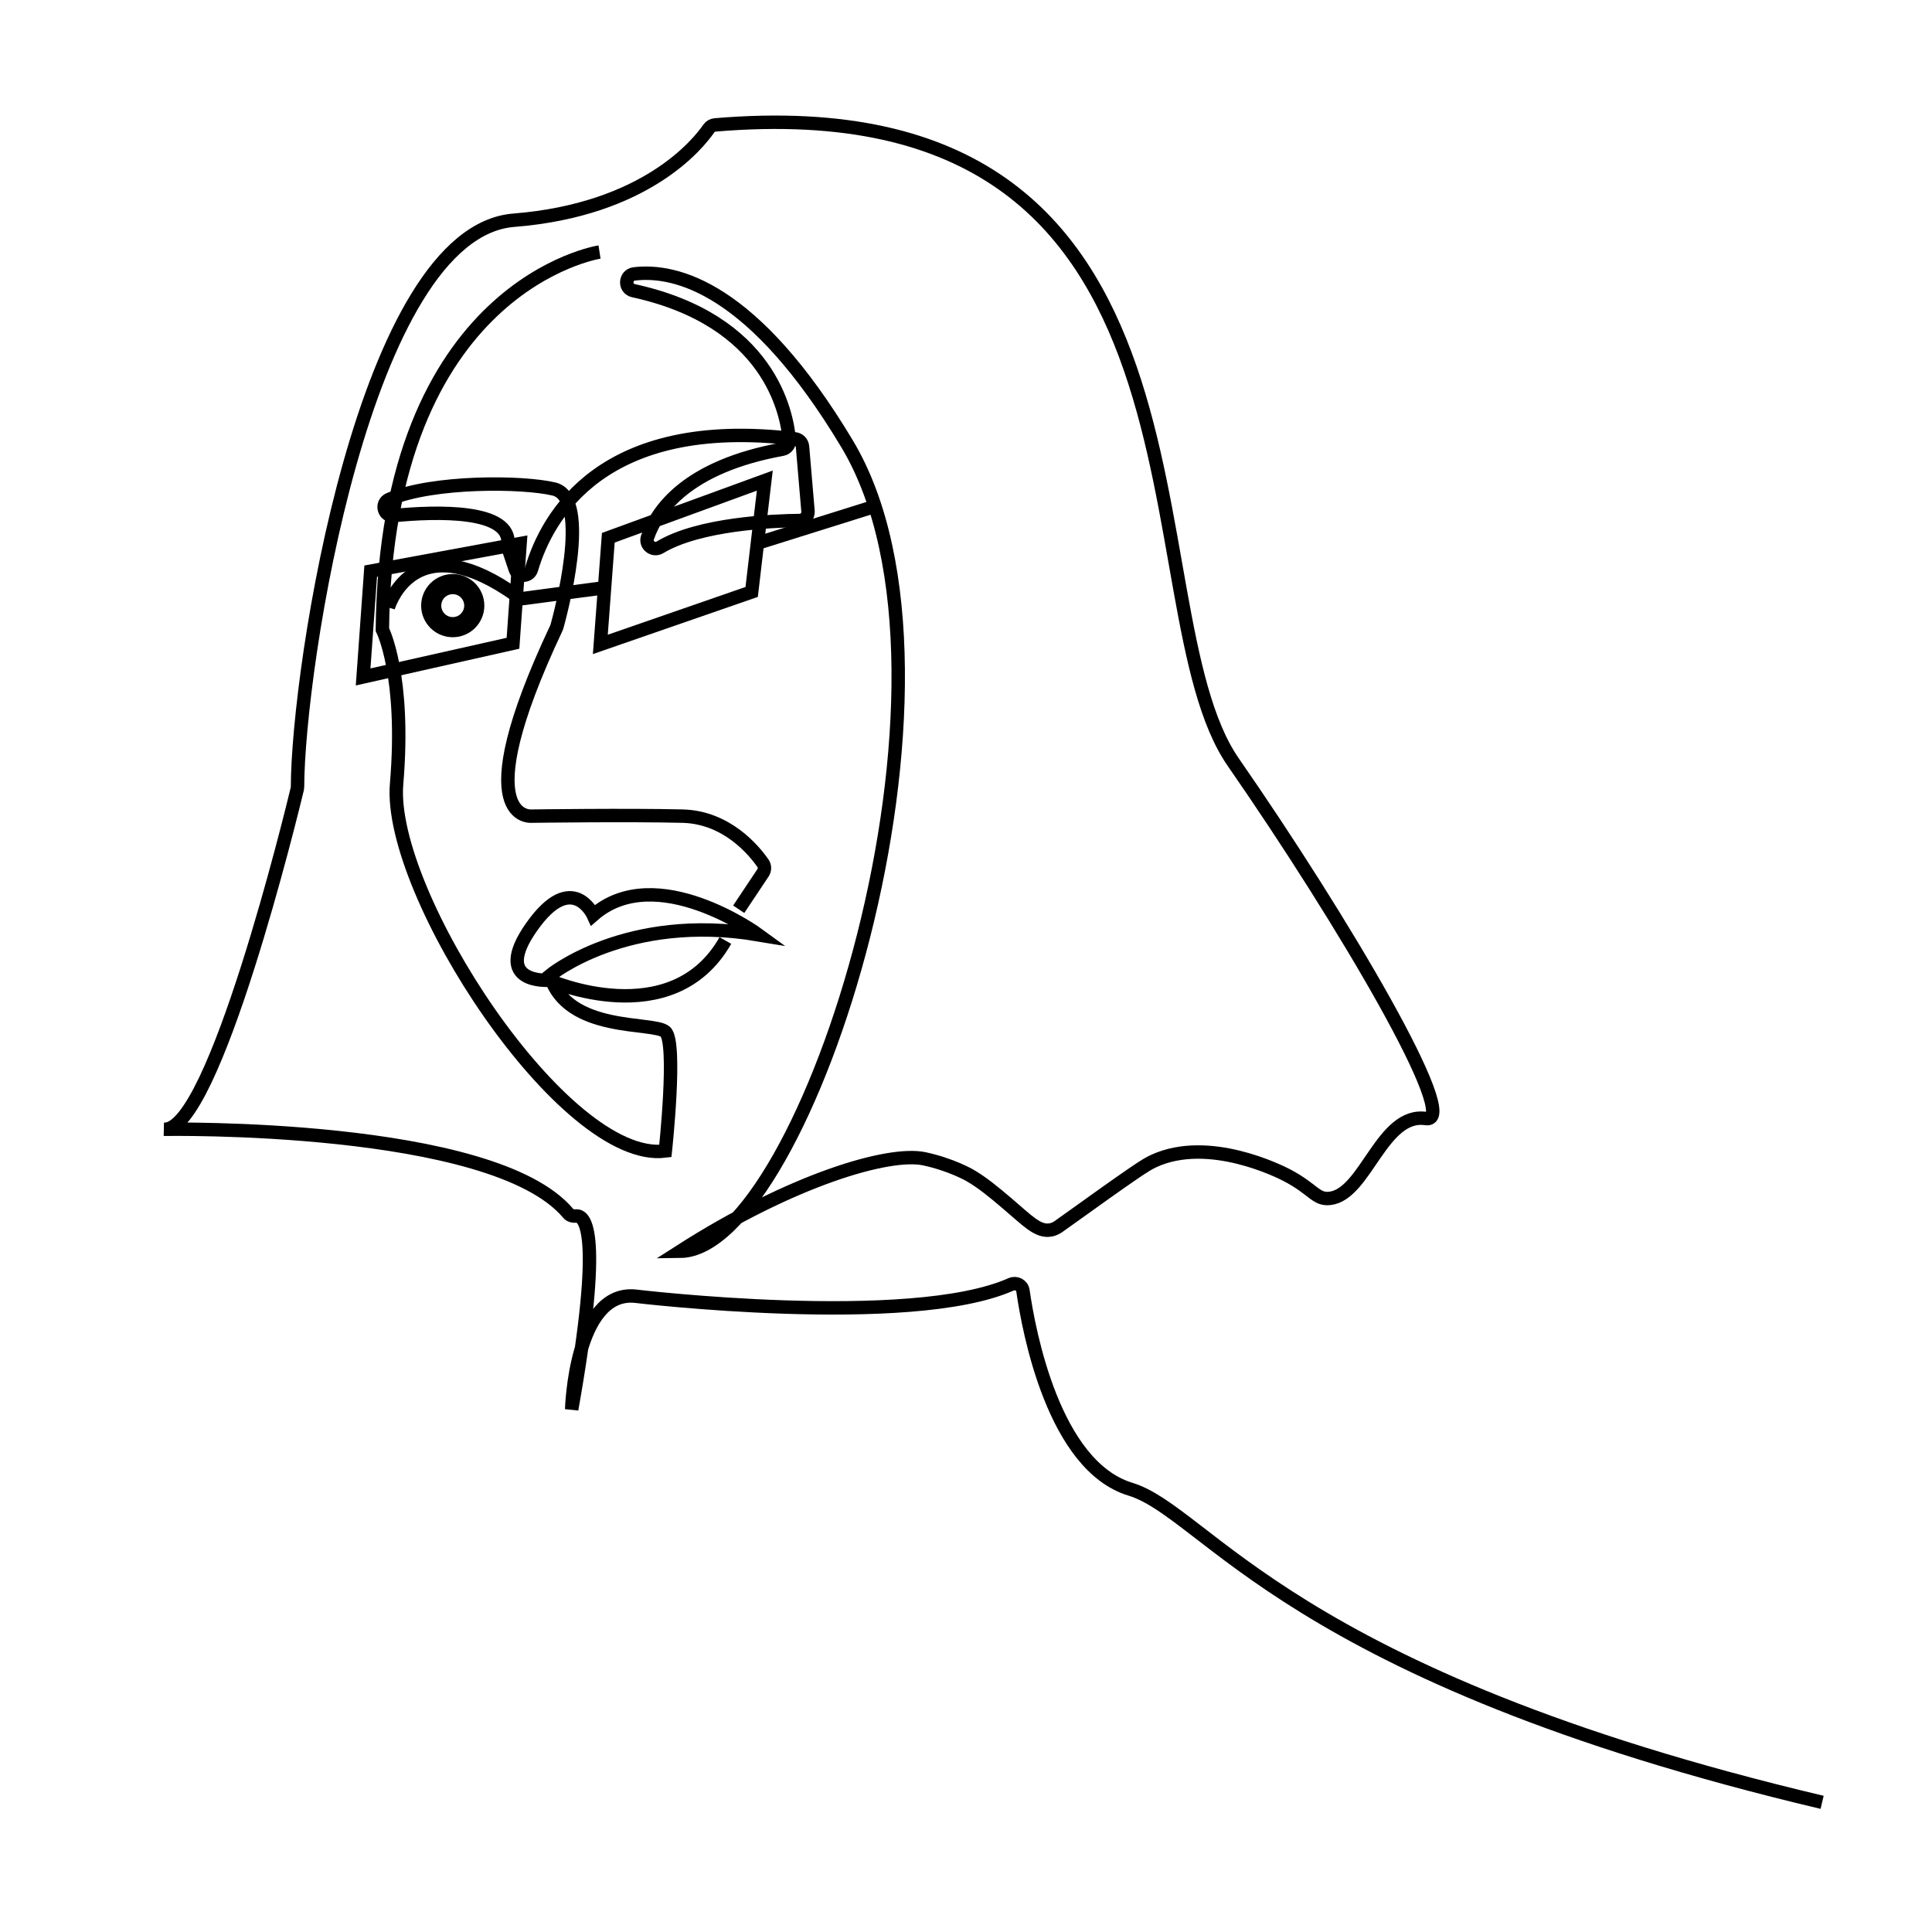
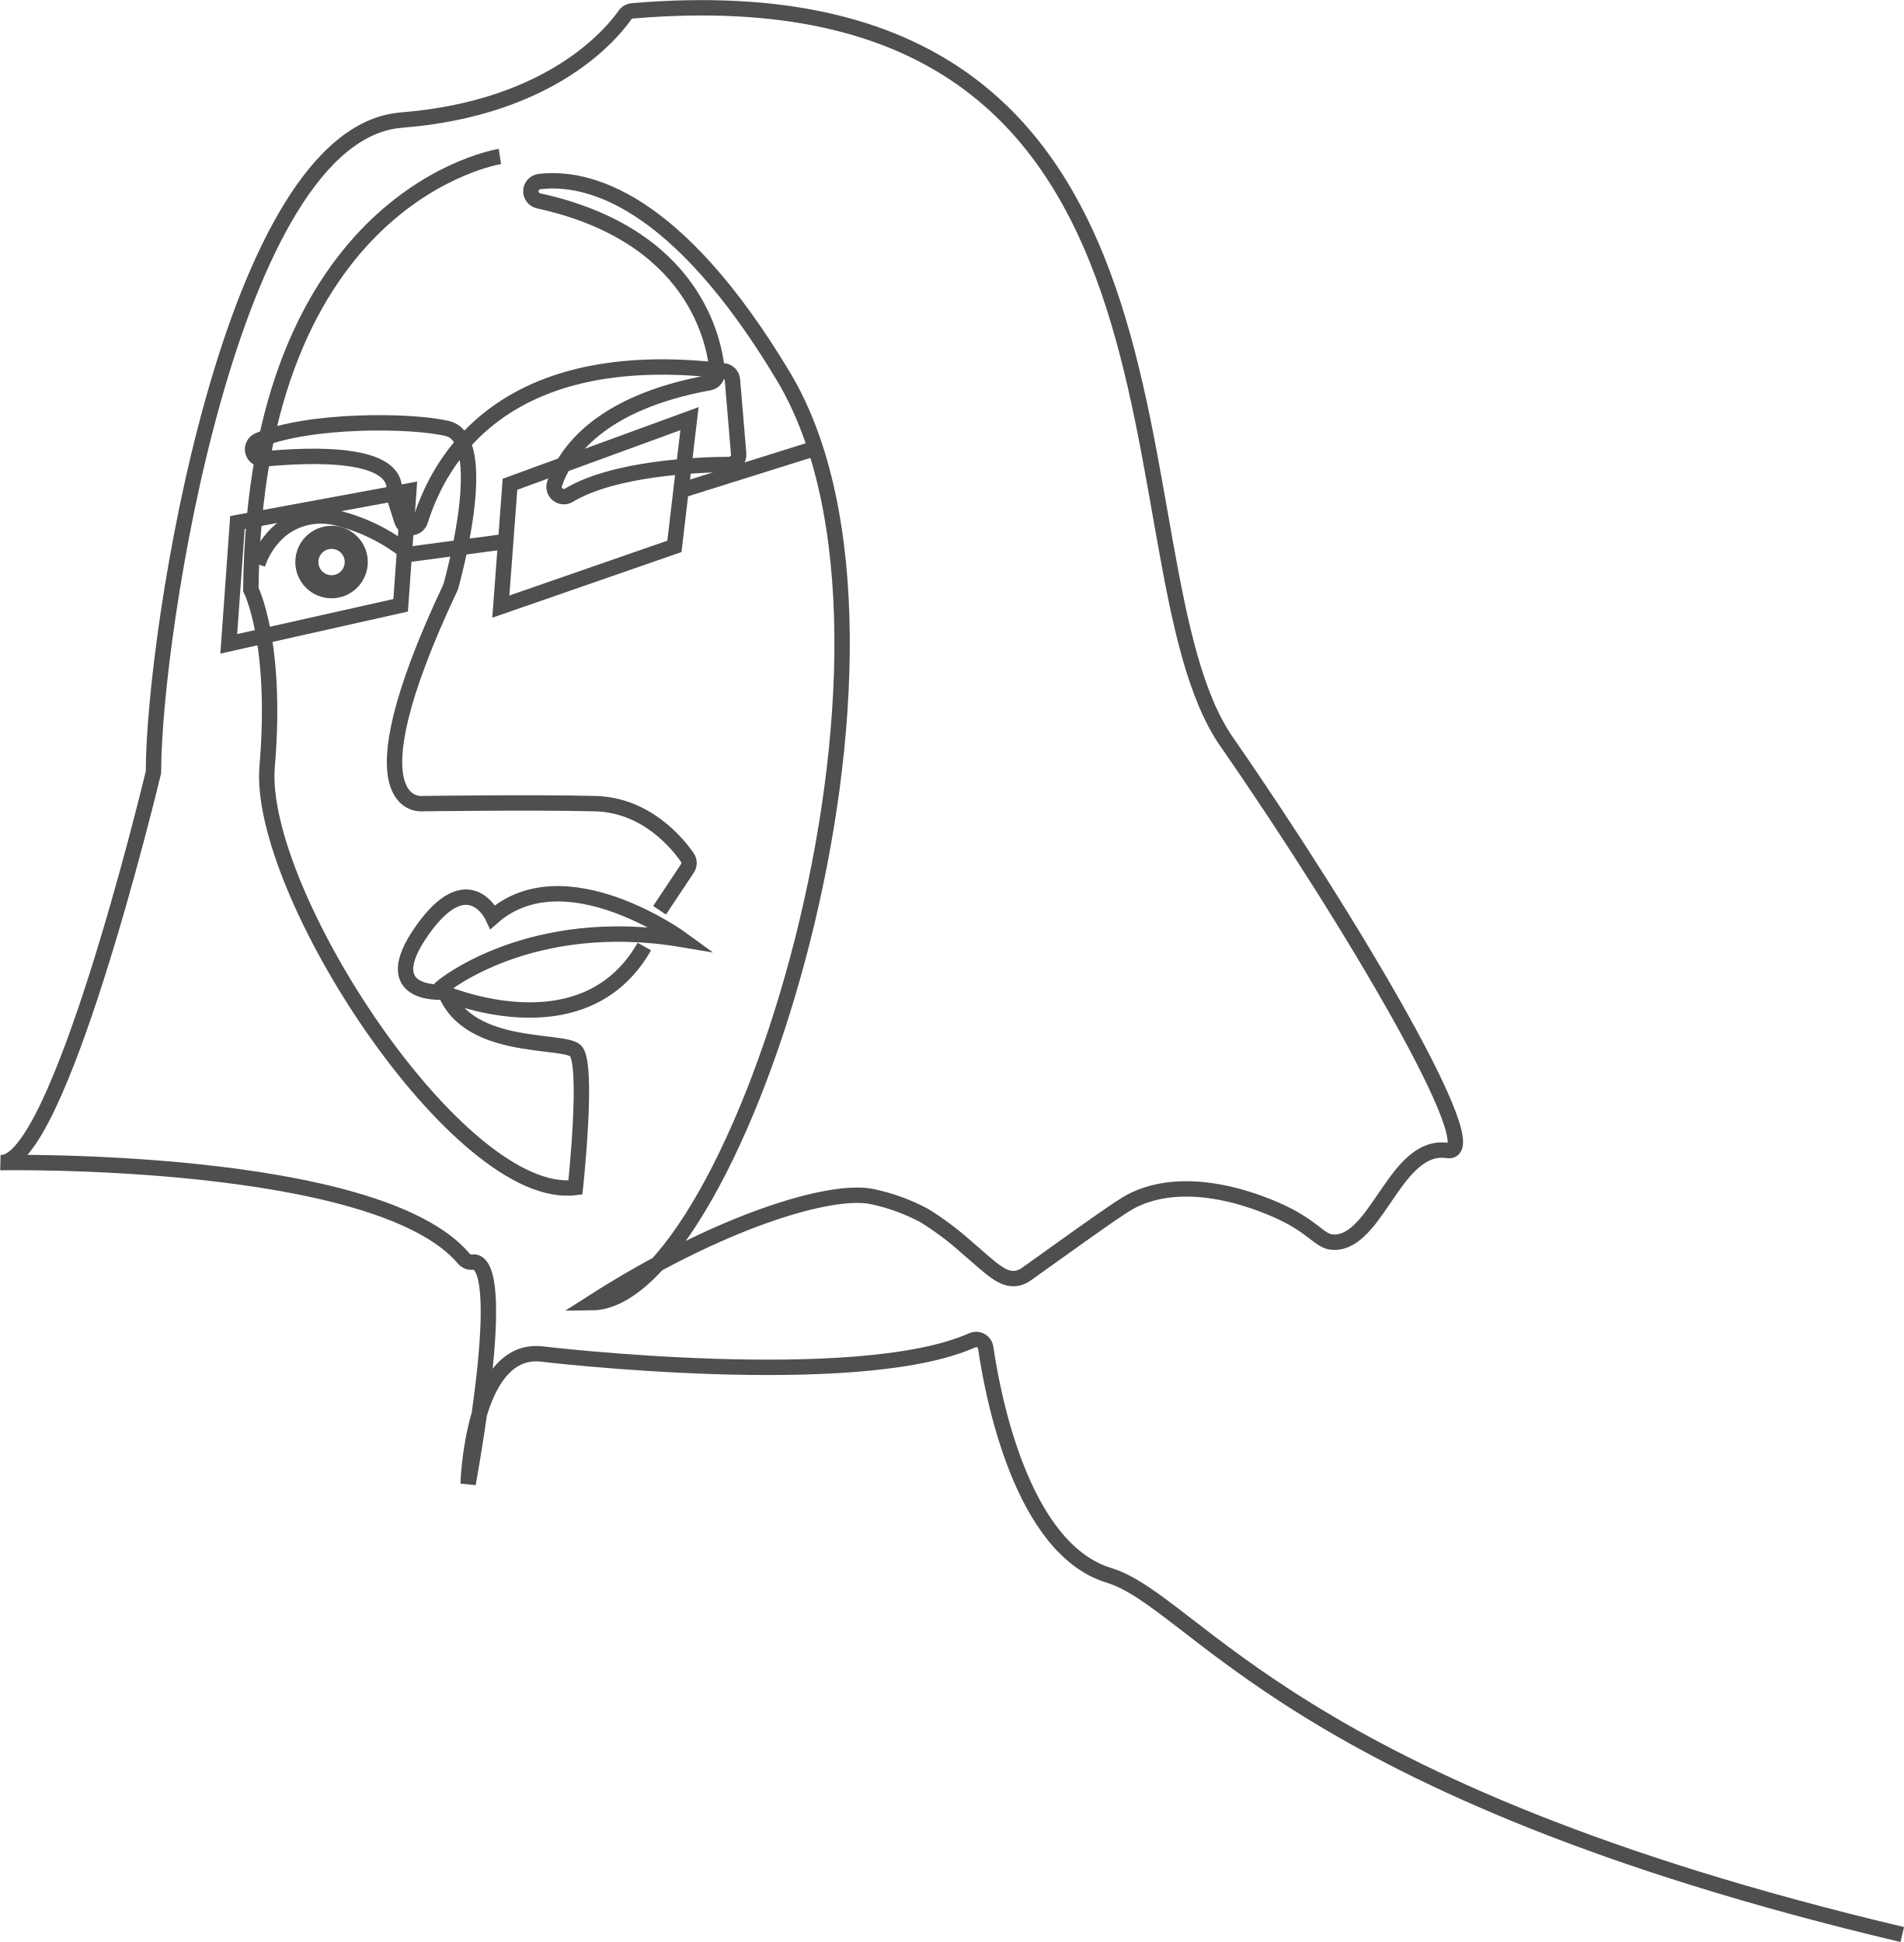
- <svg xmlns="http://www.w3.org/2000/svg" version="1.1" id="Layer_1" x="0px" y="0px" viewBox="0 0 288 288" style="enable-background:new 0 0 288 288;" xml:space="preserve">
-   <style type="text/css">
- 	.st0{fill:none;}
- 	.st1{fill:none;stroke:#000000;stroke-width:2;stroke-miterlimit:10;}
- 	.st2{fill:none;stroke:#000000;stroke-width:3;stroke-miterlimit:10;}
- </style>
-   <path class="st0" d="M101.75,121.94c0,0,22.19,5.16,4.59,15.65" />
-   <path class="st1" d="M89.37,37.57c0,0-31.83,4.87-32.37,56.28c0,0,3.49,6.79,2.12,23.01c-1.37,16.22,25.01,56.67,40.06,54.72  c0,0,1.76-16.22,0-17.78c-1.76-1.56-14.66,0.2-17.2-8.4c0,0,11.33-9.38,31.07-6.06c0,0-15.24-11.14-24.62-2.93  c0,0-3.13-6.84-9.18,1.76c-6.06,8.6,2.59,7.95,2.59,7.95s18.32,8.1,26.29-5.92" />
-   <path class="st1" d="M110.12,135.54l3.62-5.43c0.29-0.43,0.29-1-0.01-1.43c-1.32-1.9-5.38-6.85-11.97-7.02  c-8.16-0.2-22.44,0-22.44,0s-10.18,1.22,3.63-28.06c0.03-0.06,0.05-0.12,0.07-0.19c0.4-1.44,5.24-19.14-0.43-20.51  c-4.65-1.12-17.97-1.24-24.56,1.53c-1.34,0.56-0.82,2.58,0.63,2.43c6.36-0.62,17.63-0.99,17.05,4.32c-0.02,0.19-0.01,0.38,0.05,0.56  l1.05,3.14c0.39,1.17,2.07,1.16,2.42-0.03c2.33-7.89,10.55-22.9,39.28-19.43c0.6,0.07,1.07,0.56,1.12,1.16l0.82,9.63  c0.06,0.74-0.51,1.37-1.24,1.38c-3.86,0.04-14.98,0.47-20.83,4c-1.01,0.61-2.24-0.37-1.86-1.48c1.41-4.1,5.9-10.56,20.09-13.14  c0.64-0.12,1.11-0.69,1.05-1.34c-0.33-4.08-2.96-17.87-23.23-22.3c-1.4-0.3-1.3-2.33,0.12-2.5c6.22-0.74,17.8,2.08,31.73,25.34  c21.01,35.09-6.12,120.16-24.89,120.36c16.69-10.68,31.12-14.92,36.4-13.79c3.98,0.85,6.74,2.44,6.74,2.44  c1.96,1.13,3.62,2.53,5.56,4.17c3.07,2.6,4.63,4.36,6.55,3.99c0.62-0.12,1.04-0.42,1.26-0.58c11.55-8.28,12.83-9.11,14.09-9.69  c8.23-3.79,18.87,1.61,19.83,2.11c4,2.09,4.32,3.7,6.43,3.46c5.35-0.61,7.72-12.88,14.31-11.9c5.51,0.82-12.43-29.66-28.71-53.11  c-16.24-23.39,0.97-101.62-77.25-95.01c-0.38,0.03-0.73,0.23-0.94,0.54c-1.59,2.31-9.42,12.11-29.07,13.67  C54.32,34.6,44.4,99.74,44.35,117.3c0,0.1-0.01,0.18-0.03,0.28c-0.7,2.93-12.42,51.2-19.86,50.76c0,0,48.99-0.89,60.24,12.53  c0.28,0.34,0.73,0.44,1.17,0.4c1.36-0.13,4.04,2.41-0.65,28.82c0,0,0.48-17.65,9.39-16.88c0,0,41.08,4.93,56.1-1.75  c0.77-0.34,1.66,0.11,1.78,0.95c0.87,6.07,4.6,26.1,16.01,29.58c11.55,3.53,23.44,27.81,103.12,46.68" />
-   <path class="st1" d="M57.88,90.56c0,0,0.75-2.6,2.99-4.44c1.58-1.3,3.9-2.22,7.22-1.59c2.43,0.46,5.4,1.75,9,4.34" />
-   <circle class="st2" cx="67.49" cy="90.28" r="3.21" />
-   <polygon class="st1" points="55.26,85.14 54.13,100.91 76.47,95.89 77.53,81.03 " />
-   <polygon class="st1" points="90.68,80.16 89.49,96.06 112.05,88.24 113,80.16 114.01,71.64 " />
-   <line class="st1" x1="129.61" y1="75.73" x2="112.91" y2="80.97" />
-   <line class="st1" x1="89.8" y1="87.65" x2="77.3" y2="89.31" />
+ <svg xmlns="http://www.w3.org/2000/svg" id="Layer_1" data-name="Layer 1" viewBox="0 0 247.44 252.4">
+   <defs>
+     <style>.cls-1,.cls-2,.cls-3{fill:none;}.cls-2,.cls-3{stroke:#4f4f4f;stroke-miterlimit:10;}.cls-2{stroke-width:2px;}.cls-3{stroke-width:3px;}</style>
+   </defs>
+   <path class="cls-1" d="M101.75,121.94s22.19,5.17,4.59,15.66" transform="translate(-24.4 -17.23)" />
+   <path class="cls-2" d="M89.37,37.57S57.53,42.44,57,93.85c0,0,3.49,6.8,2.12,23s25,56.67,40.06,54.72c0,0,1.76-16.22,0-17.79S84.52,154,82,145.4c0,0,11.33-9.38,31.07-6.06,0,0-15.24-11.14-24.62-2.93,0,0-3.13-6.84-9.19,1.76s2.59,8,2.59,8,18.32,8.11,26.29-5.92" transform="translate(-24.4 -17.23)" />
+   <path class="cls-2" d="M110.12,135.54l3.61-5.43a1.27,1.27,0,0,0,0-1.43c-1.32-1.9-5.38-6.85-12-7-8.16-.2-22.44,0-22.44,0s-10.18,1.22,3.63-28.06a1.34,1.34,0,0,0,.07-.18c.4-1.44,5.24-19.14-.43-20.51-4.65-1.13-18-1.24-24.57,1.53a1.27,1.27,0,0,0,.63,2.43c6.36-.62,17.63-1,17,4.31a1.37,1.37,0,0,0,0,.57l1,3.14a1.26,1.26,0,0,0,2.41,0C81.52,77,89.74,62,118.47,65.43a1.28,1.28,0,0,1,1.12,1.16l.81,9.63a1.26,1.26,0,0,1-1.24,1.38c-3.86,0-15,.47-20.83,4a1.27,1.27,0,0,1-1.86-1.48c1.41-4.1,5.9-10.56,20.1-13.15a1.26,1.26,0,0,0,1.05-1.34c-.33-4.08-3-17.87-23.23-22.3a1.27,1.27,0,0,1,.11-2.5c6.22-.74,17.8,2.08,31.73,25.34,21,35.09-6.12,120.16-24.89,120.37,16.69-10.68,31.12-14.92,36.41-13.79a25.51,25.51,0,0,1,6.73,2.44,38.44,38.44,0,0,1,5.57,4.17c3.07,2.6,4.63,4.37,6.55,4a3.08,3.08,0,0,0,1.26-.58c11.55-8.28,12.83-9.11,14.09-9.69,8.23-3.79,18.87,1.61,19.83,2.11,4,2.09,4.33,3.7,6.44,3.46,5.34-.61,7.72-12.88,14.31-11.9,5.51.81-12.43-29.66-28.71-53.12s1-101.62-77.25-95a1.28,1.28,0,0,0-.94.54C104,21.47,96.21,31.28,76.56,32.84,54.32,34.6,44.4,99.74,44.35,117.3a1.41,1.41,0,0,1,0,.28c-.71,2.92-12.42,51.2-19.86,50.75,0,0,49-.89,60.23,12.53a1.33,1.33,0,0,0,1.17.4c1.36-.12,4,2.41-.65,28.82,0,0,.49-17.65,9.39-16.89,0,0,41.08,4.93,56.1-1.75a1.26,1.26,0,0,1,1.78.95c.88,6.07,4.6,26.1,16,29.58s23.44,27.82,103.12,46.69" transform="translate(-24.4 -17.23)" />
+   <path class="cls-2" d="M57.88,90.56a10,10,0,0,1,3-4.44,8.38,8.38,0,0,1,7.23-1.59,23.57,23.57,0,0,1,9,4.34" transform="translate(-24.4 -17.23)" />
+   <circle class="cls-3" cx="43.09" cy="73.05" r="3.21" />
+   <polygon class="cls-2" points="30.86 67.91 29.73 83.68 52.07 78.67 53.13 63.8 30.86 67.91" />
+   <polygon class="cls-2" points="66.28 62.94 65.09 78.84 87.65 71.01 88.6 62.94 89.61 54.41 66.28 62.94" />
+   <line class="cls-2" x1="105.21" y1="58.5" x2="88.51" y2="63.74" />
+   <line class="cls-2" x1="65.4" y1="70.42" x2="52.91" y2="72.08" />
</svg>
